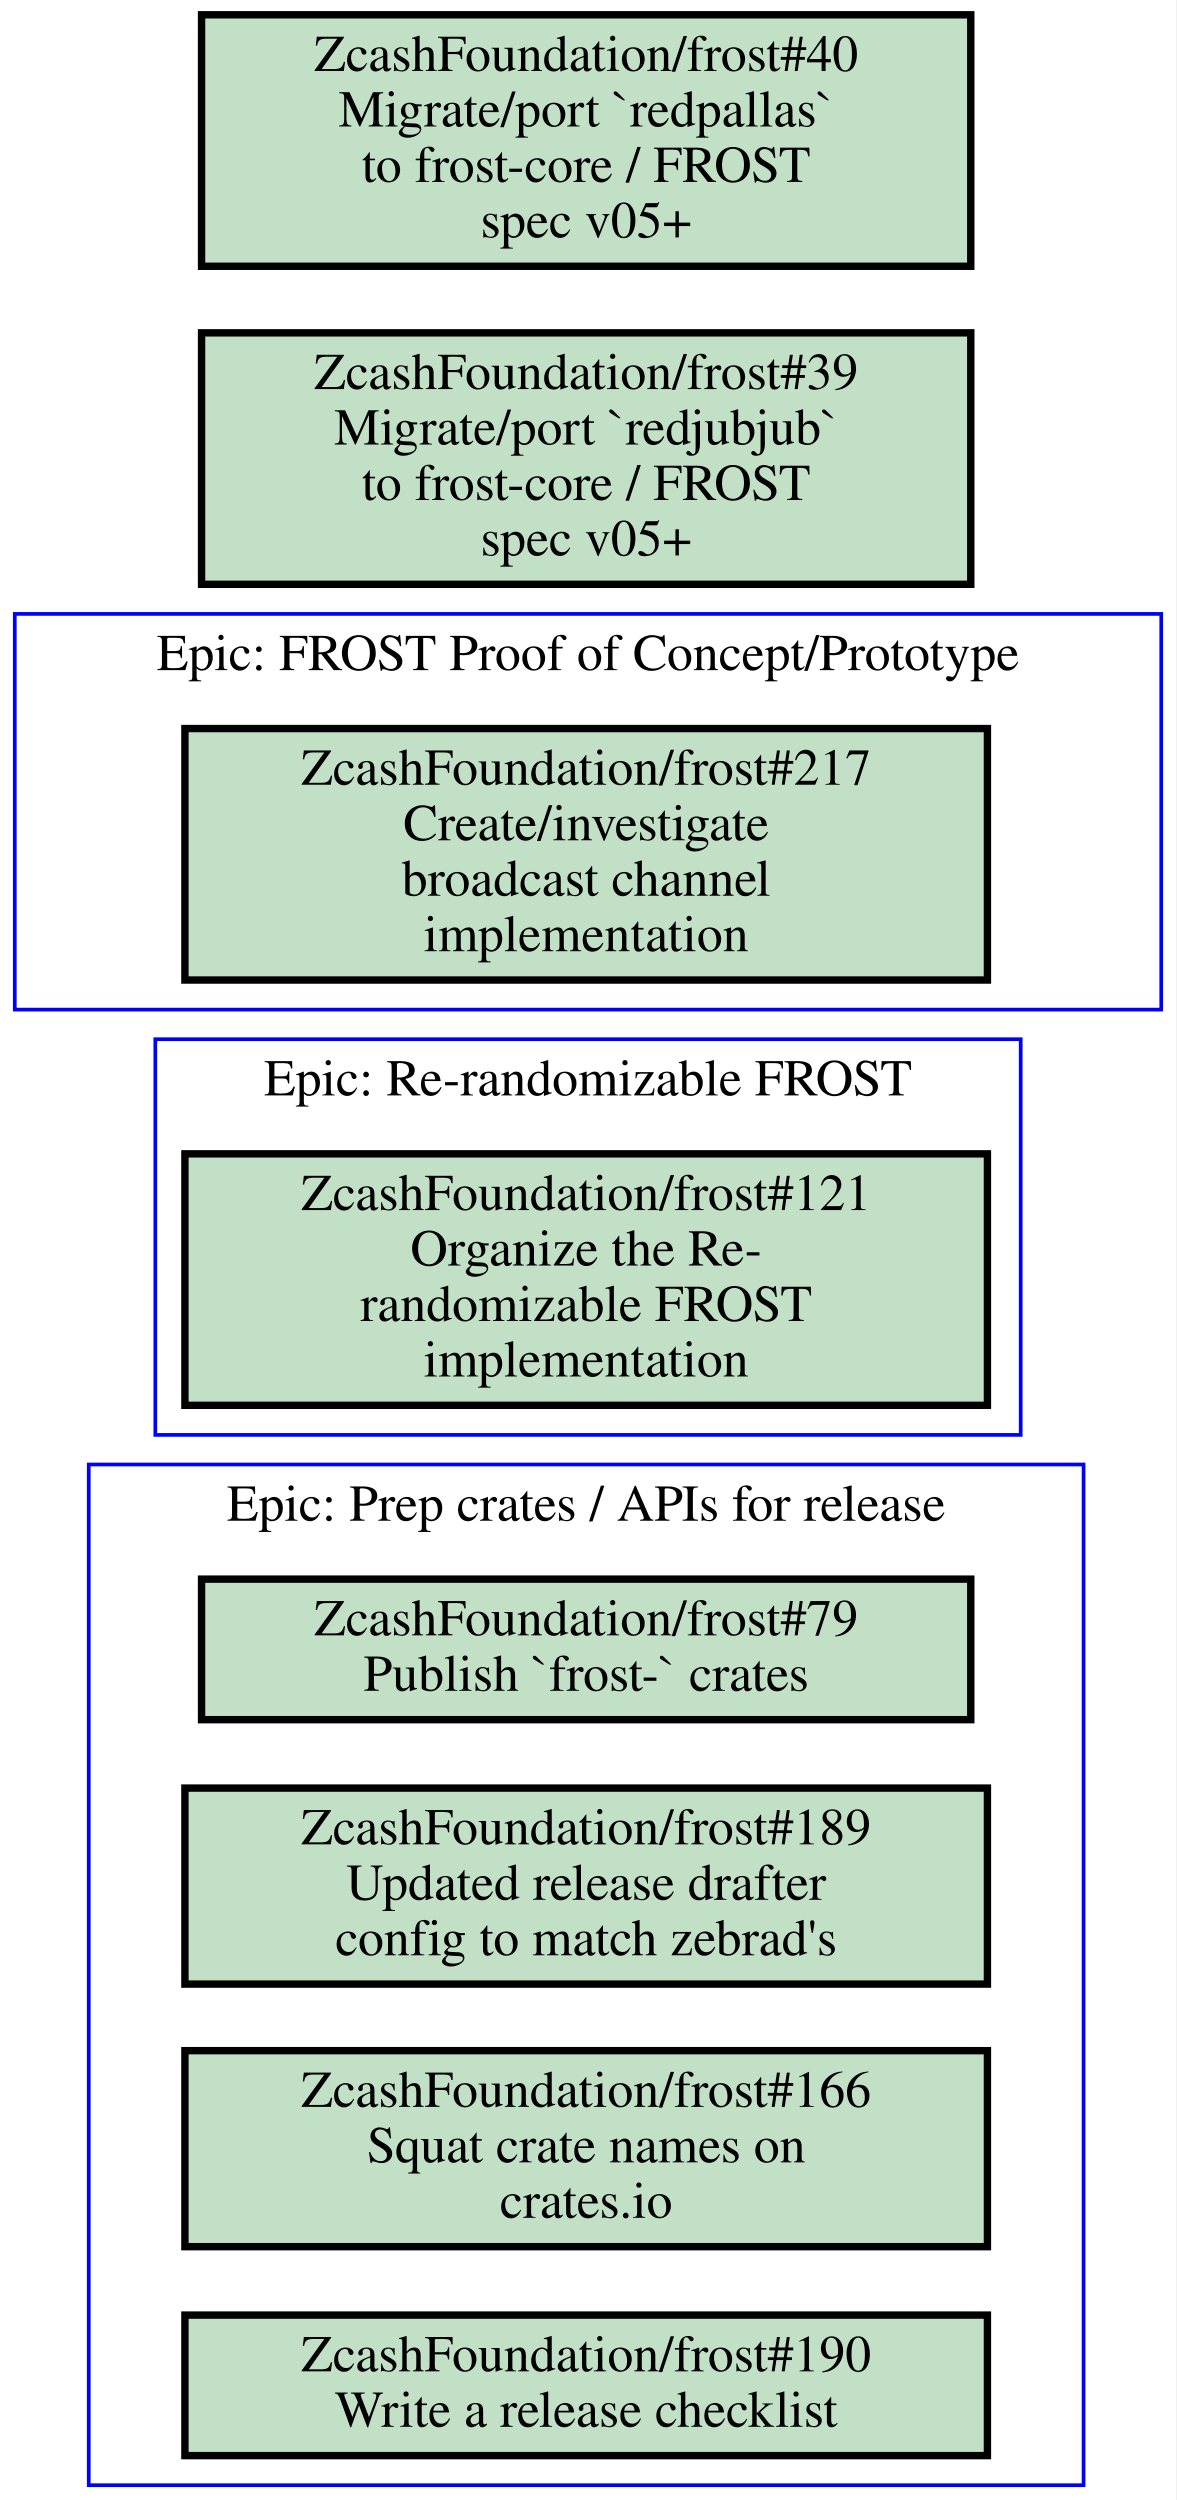
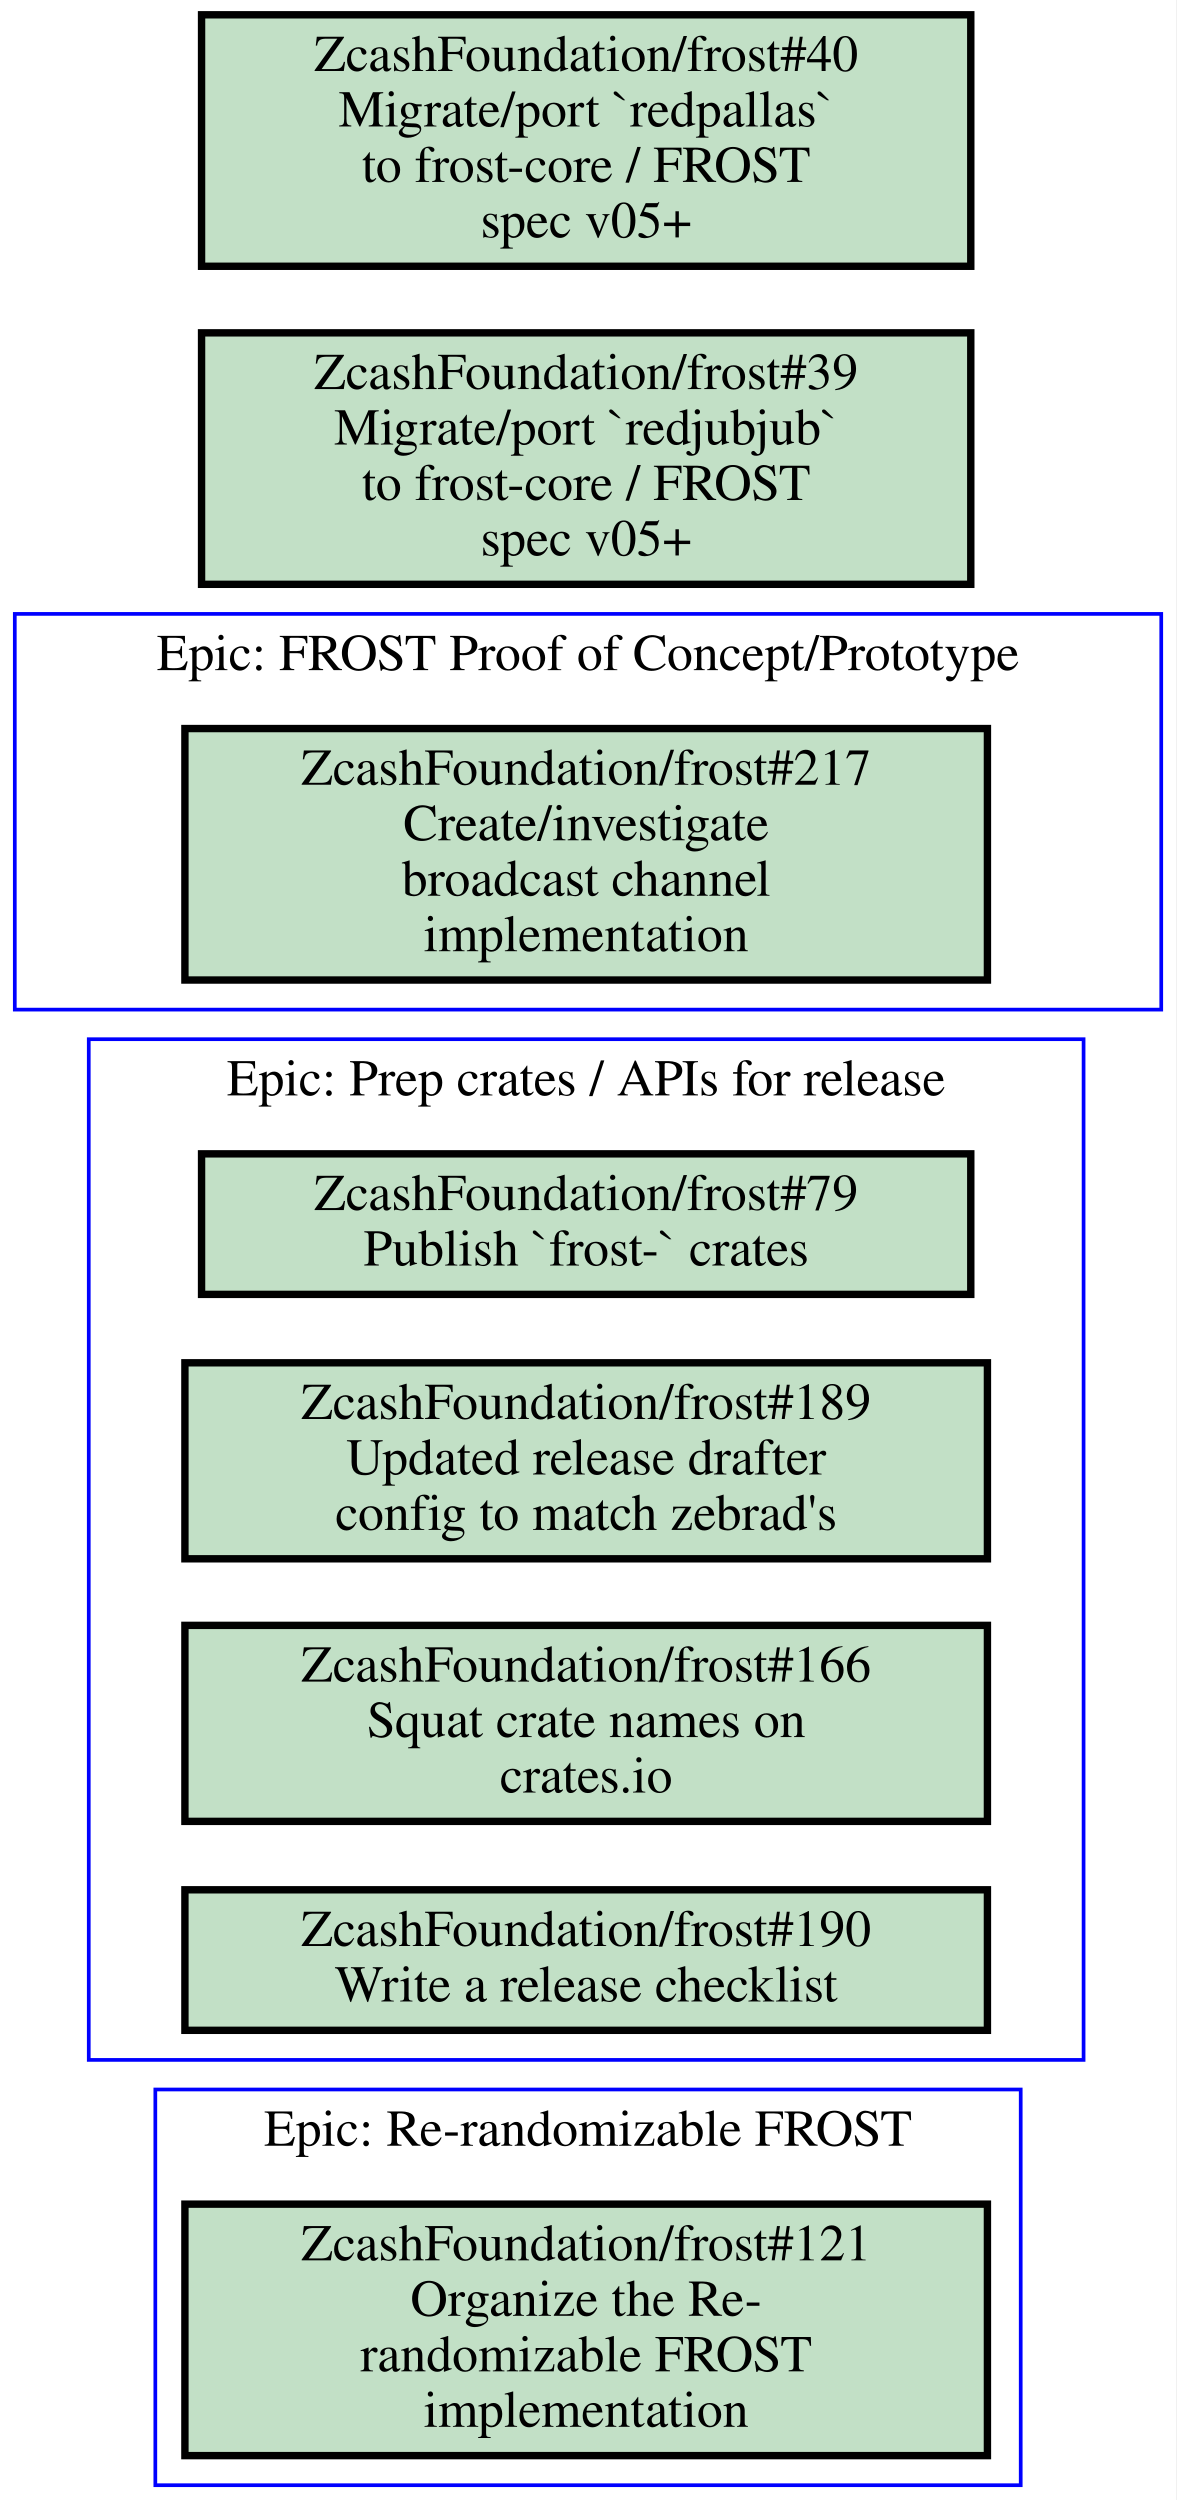
<svg xmlns="http://www.w3.org/2000/svg" xmlns:xlink="http://www.w3.org/1999/xlink" width="318pt" height="676pt" viewBox="0.00 0.00 318.00 676.00">
  <g id="graph0" class="graph" transform="scale(1 1) rotate(0) translate(4 672)">
    <polygon fill="#ffffff" stroke="transparent" points="-4,4 -4,-672 314,-672 314,4 -4,4" />
    <g id="clust1" class="cluster">
+       <polygon fill="none" stroke="#0000ff" points="38,0 38,-107 272,-107 272,0 38,0" />
+       <text text-anchor="middle" x="155" y="-91.8" font-family="Times,serif" font-size="14.00" fill="#000000">Epic: Re-randomizable FROST</text>
+     </g>
+     <g id="clust2" class="cluster">
+       <polygon fill="none" stroke="#0000ff" points="20,-115 20,-391 289,-391 289,-115 20,-115" />
+       <text text-anchor="middle" x="154.5" y="-375.8" font-family="Times,serif" font-size="14.00" fill="#000000">Epic: Prep crates / APIs for release</text>
+     </g>
+     <g id="clust3" class="cluster">
      <polygon fill="none" stroke="#0000ff" points="0,-399 0,-506 310,-506 310,-399 0,-399" />
      <text text-anchor="middle" x="155" y="-490.8" font-family="Times,serif" font-size="14.00" fill="#000000">Epic: FROST Proof of Concept/Prototype</text>
    </g>
-     <g id="clust2" class="cluster">
-       <polygon fill="none" stroke="#0000ff" points="38,-284 38,-391 272,-391 272,-284 38,-284" />
-       <text text-anchor="middle" x="155" y="-375.8" font-family="Times,serif" font-size="14.00" fill="#000000">Epic: Re-randomizable FROST</text>
-     </g>
-     <g id="clust3" class="cluster">
-       <polygon fill="none" stroke="#0000ff" points="20,0 20,-276 289,-276 289,0 20,0" />
-       <text text-anchor="middle" x="154.5" y="-260.8" font-family="Times,serif" font-size="14.00" fill="#000000">Epic: Prep crates / APIs for release</text>
-     </g>
    <g id="node1" class="node open">
      <g id="a_node1">
+         <a xlink:href="https://github.com/ZcashFoundation/frost/issues/121" xlink:title="ZcashFoundation/frost#121&#10;Organize the Re-&#10;randomizable FROST&#10;implementation" target="_blank">
+           <polygon fill="#c2e0c6" stroke="#000000" stroke-width="2" points="263,-76 46,-76 46,-8 263,-8 263,-76" />
+           <text text-anchor="middle" x="154.5" y="-60.8" font-family="Times,serif" font-size="14.00" fill="#000000">ZcashFoundation/frost#121</text>
+           <text text-anchor="middle" x="154.5" y="-45.8" font-family="Times,serif" font-size="14.00" fill="#000000">Organize the Re-</text>
+           <text text-anchor="middle" x="154.5" y="-30.8" font-family="Times,serif" font-size="14.00" fill="#000000">randomizable FROST</text>
+           <text text-anchor="middle" x="154.5" y="-15.8" font-family="Times,serif" font-size="14.00" fill="#000000">implementation</text>
+         </a>
+       </g>
+     </g>
+     <g id="node2" class="node open">
+       <g id="a_node2">
+         <a xlink:href="https://github.com/ZcashFoundation/frost/issues/79" xlink:title="ZcashFoundation/frost#79&#10;Publish `frost-` crates" target="_blank">
+           <polygon fill="#c2e0c6" stroke="#000000" stroke-width="2" points="258.5,-360 50.5,-360 50.5,-322 258.5,-322 258.5,-360" />
+           <text text-anchor="middle" x="154.5" y="-344.8" font-family="Times,serif" font-size="14.00" fill="#000000">ZcashFoundation/frost#79</text>
+           <text text-anchor="middle" x="154.5" y="-329.8" font-family="Times,serif" font-size="14.00" fill="#000000">Publish `frost-` crates</text>
+         </a>
+       </g>
+     </g>
+     <g id="node3" class="node open">
+       <g id="a_node3">
+         <a xlink:href="https://github.com/ZcashFoundation/frost/issues/189" xlink:title="ZcashFoundation/frost#189&#10;Updated release drafter&#10;config to match zebrad's" target="_blank">
+           <polygon fill="#c2e0c6" stroke="#000000" stroke-width="2" points="263,-303.5 46,-303.5 46,-250.5 263,-250.5 263,-303.5" />
+           <text text-anchor="middle" x="154.5" y="-288.3" font-family="Times,serif" font-size="14.00" fill="#000000">ZcashFoundation/frost#189</text>
+           <text text-anchor="middle" x="154.5" y="-273.3" font-family="Times,serif" font-size="14.00" fill="#000000">Updated release drafter</text>
+           <text text-anchor="middle" x="154.5" y="-258.3" font-family="Times,serif" font-size="14.00" fill="#000000">config to match zebrad's</text>
+         </a>
+       </g>
+     </g>
+     <g id="node4" class="node open">
+       <g id="a_node4">
+         <a xlink:href="https://github.com/ZcashFoundation/frost/issues/166" xlink:title="ZcashFoundation/frost#166&#10;Squat crate names on&#10;crates.io" target="_blank">
+           <polygon fill="#c2e0c6" stroke="#000000" stroke-width="2" points="263,-232.5 46,-232.5 46,-179.5 263,-179.5 263,-232.5" />
+           <text text-anchor="middle" x="154.5" y="-217.3" font-family="Times,serif" font-size="14.00" fill="#000000">ZcashFoundation/frost#166</text>
+           <text text-anchor="middle" x="154.5" y="-202.3" font-family="Times,serif" font-size="14.00" fill="#000000">Squat crate names on</text>
+           <text text-anchor="middle" x="154.5" y="-187.3" font-family="Times,serif" font-size="14.00" fill="#000000">crates.io</text>
+         </a>
+       </g>
+     </g>
+     <g id="node5" class="node open">
+       <g id="a_node5">
+         <a xlink:href="https://github.com/ZcashFoundation/frost/issues/190" xlink:title="ZcashFoundation/frost#190&#10;Write a release checklist" target="_blank">
+           <polygon fill="#c2e0c6" stroke="#000000" stroke-width="2" points="263,-161 46,-161 46,-123 263,-123 263,-161" />
+           <text text-anchor="middle" x="154.5" y="-145.8" font-family="Times,serif" font-size="14.00" fill="#000000">ZcashFoundation/frost#190</text>
+           <text text-anchor="middle" x="154.5" y="-130.8" font-family="Times,serif" font-size="14.00" fill="#000000">Write a release checklist</text>
+         </a>
+       </g>
+     </g>
+     <g id="node6" class="node open">
+       <g id="a_node6">
        <a xlink:href="https://github.com/ZcashFoundation/frost/issues/217" xlink:title="ZcashFoundation/frost#217&#10;Create/investigate&#10;broadcast channel&#10;implementation" target="_blank">
          <polygon fill="#c2e0c6" stroke="#000000" stroke-width="2" points="263,-475 46,-475 46,-407 263,-407 263,-475" />
          <text text-anchor="middle" x="154.5" y="-459.8" font-family="Times,serif" font-size="14.00" fill="#000000">ZcashFoundation/frost#217</text>
          <text text-anchor="middle" x="154.5" y="-444.8" font-family="Times,serif" font-size="14.00" fill="#000000">Create/investigate</text>
          <text text-anchor="middle" x="154.5" y="-429.8" font-family="Times,serif" font-size="14.00" fill="#000000">broadcast channel</text>
          <text text-anchor="middle" x="154.5" y="-414.8" font-family="Times,serif" font-size="14.00" fill="#000000">implementation</text>
-         </a>
-       </g>
-     </g>
-     <g id="node2" class="node open">
-       <g id="a_node2">
-         <a xlink:href="https://github.com/ZcashFoundation/frost/issues/121" xlink:title="ZcashFoundation/frost#121&#10;Organize the Re-&#10;randomizable FROST&#10;implementation" target="_blank">
-           <polygon fill="#c2e0c6" stroke="#000000" stroke-width="2" points="263,-360 46,-360 46,-292 263,-292 263,-360" />
-           <text text-anchor="middle" x="154.5" y="-344.8" font-family="Times,serif" font-size="14.00" fill="#000000">ZcashFoundation/frost#121</text>
-           <text text-anchor="middle" x="154.5" y="-329.8" font-family="Times,serif" font-size="14.00" fill="#000000">Organize the Re-</text>
-           <text text-anchor="middle" x="154.5" y="-314.8" font-family="Times,serif" font-size="14.00" fill="#000000">randomizable FROST</text>
-           <text text-anchor="middle" x="154.5" y="-299.8" font-family="Times,serif" font-size="14.00" fill="#000000">implementation</text>
-         </a>
-       </g>
-     </g>
-     <g id="node3" class="node open">
-       <g id="a_node3">
-         <a xlink:href="https://github.com/ZcashFoundation/frost/issues/79" xlink:title="ZcashFoundation/frost#79&#10;Publish `frost-` crates" target="_blank">
-           <polygon fill="#c2e0c6" stroke="#000000" stroke-width="2" points="258.5,-245 50.5,-245 50.5,-207 258.5,-207 258.5,-245" />
-           <text text-anchor="middle" x="154.5" y="-229.8" font-family="Times,serif" font-size="14.00" fill="#000000">ZcashFoundation/frost#79</text>
-           <text text-anchor="middle" x="154.5" y="-214.8" font-family="Times,serif" font-size="14.00" fill="#000000">Publish `frost-` crates</text>
-         </a>
-       </g>
-     </g>
-     <g id="node4" class="node open">
-       <g id="a_node4">
-         <a xlink:href="https://github.com/ZcashFoundation/frost/issues/189" xlink:title="ZcashFoundation/frost#189&#10;Updated release drafter&#10;config to match zebrad's" target="_blank">
-           <polygon fill="#c2e0c6" stroke="#000000" stroke-width="2" points="263,-188.5 46,-188.5 46,-135.5 263,-135.5 263,-188.5" />
-           <text text-anchor="middle" x="154.5" y="-173.3" font-family="Times,serif" font-size="14.00" fill="#000000">ZcashFoundation/frost#189</text>
-           <text text-anchor="middle" x="154.5" y="-158.3" font-family="Times,serif" font-size="14.00" fill="#000000">Updated release drafter</text>
-           <text text-anchor="middle" x="154.5" y="-143.3" font-family="Times,serif" font-size="14.00" fill="#000000">config to match zebrad's</text>
-         </a>
-       </g>
-     </g>
-     <g id="node5" class="node open">
-       <g id="a_node5">
-         <a xlink:href="https://github.com/ZcashFoundation/frost/issues/166" xlink:title="ZcashFoundation/frost#166&#10;Squat crate names on&#10;crates.io" target="_blank">
-           <polygon fill="#c2e0c6" stroke="#000000" stroke-width="2" points="263,-117.5 46,-117.5 46,-64.5 263,-64.5 263,-117.5" />
-           <text text-anchor="middle" x="154.5" y="-102.3" font-family="Times,serif" font-size="14.00" fill="#000000">ZcashFoundation/frost#166</text>
-           <text text-anchor="middle" x="154.5" y="-87.3" font-family="Times,serif" font-size="14.00" fill="#000000">Squat crate names on</text>
-           <text text-anchor="middle" x="154.5" y="-72.3" font-family="Times,serif" font-size="14.00" fill="#000000">crates.io</text>
-         </a>
-       </g>
-     </g>
-     <g id="node6" class="node open">
-       <g id="a_node6">
-         <a xlink:href="https://github.com/ZcashFoundation/frost/issues/190" xlink:title="ZcashFoundation/frost#190&#10;Write a release checklist" target="_blank">
-           <polygon fill="#c2e0c6" stroke="#000000" stroke-width="2" points="263,-46 46,-46 46,-8 263,-8 263,-46" />
-           <text text-anchor="middle" x="154.5" y="-30.8" font-family="Times,serif" font-size="14.00" fill="#000000">ZcashFoundation/frost#190</text>
-           <text text-anchor="middle" x="154.5" y="-15.8" font-family="Times,serif" font-size="14.00" fill="#000000">Write a release checklist</text>
        </a>
      </g>
    </g>
    <g id="node7" class="node open">
      <g id="a_node7">
        <a xlink:href="https://github.com/ZcashFoundation/frost/issues/39" xlink:title="ZcashFoundation/frost#39&#10;Migrate/port `redjubjub`&#10;to frost-core / FROST&#10;spec v05+" target="_blank">
          <polygon fill="#c2e0c6" stroke="#000000" stroke-width="2" points="258.5,-582 50.5,-582 50.5,-514 258.5,-514 258.5,-582" />
          <text text-anchor="middle" x="154.5" y="-566.8" font-family="Times,serif" font-size="14.00" fill="#000000">ZcashFoundation/frost#39</text>
          <text text-anchor="middle" x="154.5" y="-551.8" font-family="Times,serif" font-size="14.00" fill="#000000">Migrate/port `redjubjub`</text>
          <text text-anchor="middle" x="154.5" y="-536.8" font-family="Times,serif" font-size="14.00" fill="#000000">to frost-core / FROST</text>
          <text text-anchor="middle" x="154.5" y="-521.8" font-family="Times,serif" font-size="14.00" fill="#000000">spec v05+</text>
        </a>
      </g>
    </g>
    <g id="node8" class="node open">
      <g id="a_node8">
        <a xlink:href="https://github.com/ZcashFoundation/frost/issues/40" xlink:title="ZcashFoundation/frost#40&#10;Migrate/port `redpallas`&#10;to frost-core / FROST&#10;spec v05+" target="_blank">
          <polygon fill="#c2e0c6" stroke="#000000" stroke-width="2" points="258.5,-668 50.5,-668 50.5,-600 258.5,-600 258.5,-668" />
          <text text-anchor="middle" x="154.5" y="-652.8" font-family="Times,serif" font-size="14.00" fill="#000000">ZcashFoundation/frost#40</text>
          <text text-anchor="middle" x="154.5" y="-637.8" font-family="Times,serif" font-size="14.00" fill="#000000">Migrate/port `redpallas`</text>
          <text text-anchor="middle" x="154.5" y="-622.8" font-family="Times,serif" font-size="14.00" fill="#000000">to frost-core / FROST</text>
          <text text-anchor="middle" x="154.5" y="-607.8" font-family="Times,serif" font-size="14.00" fill="#000000">spec v05+</text>
        </a>
      </g>
    </g>
  </g>
</svg>
